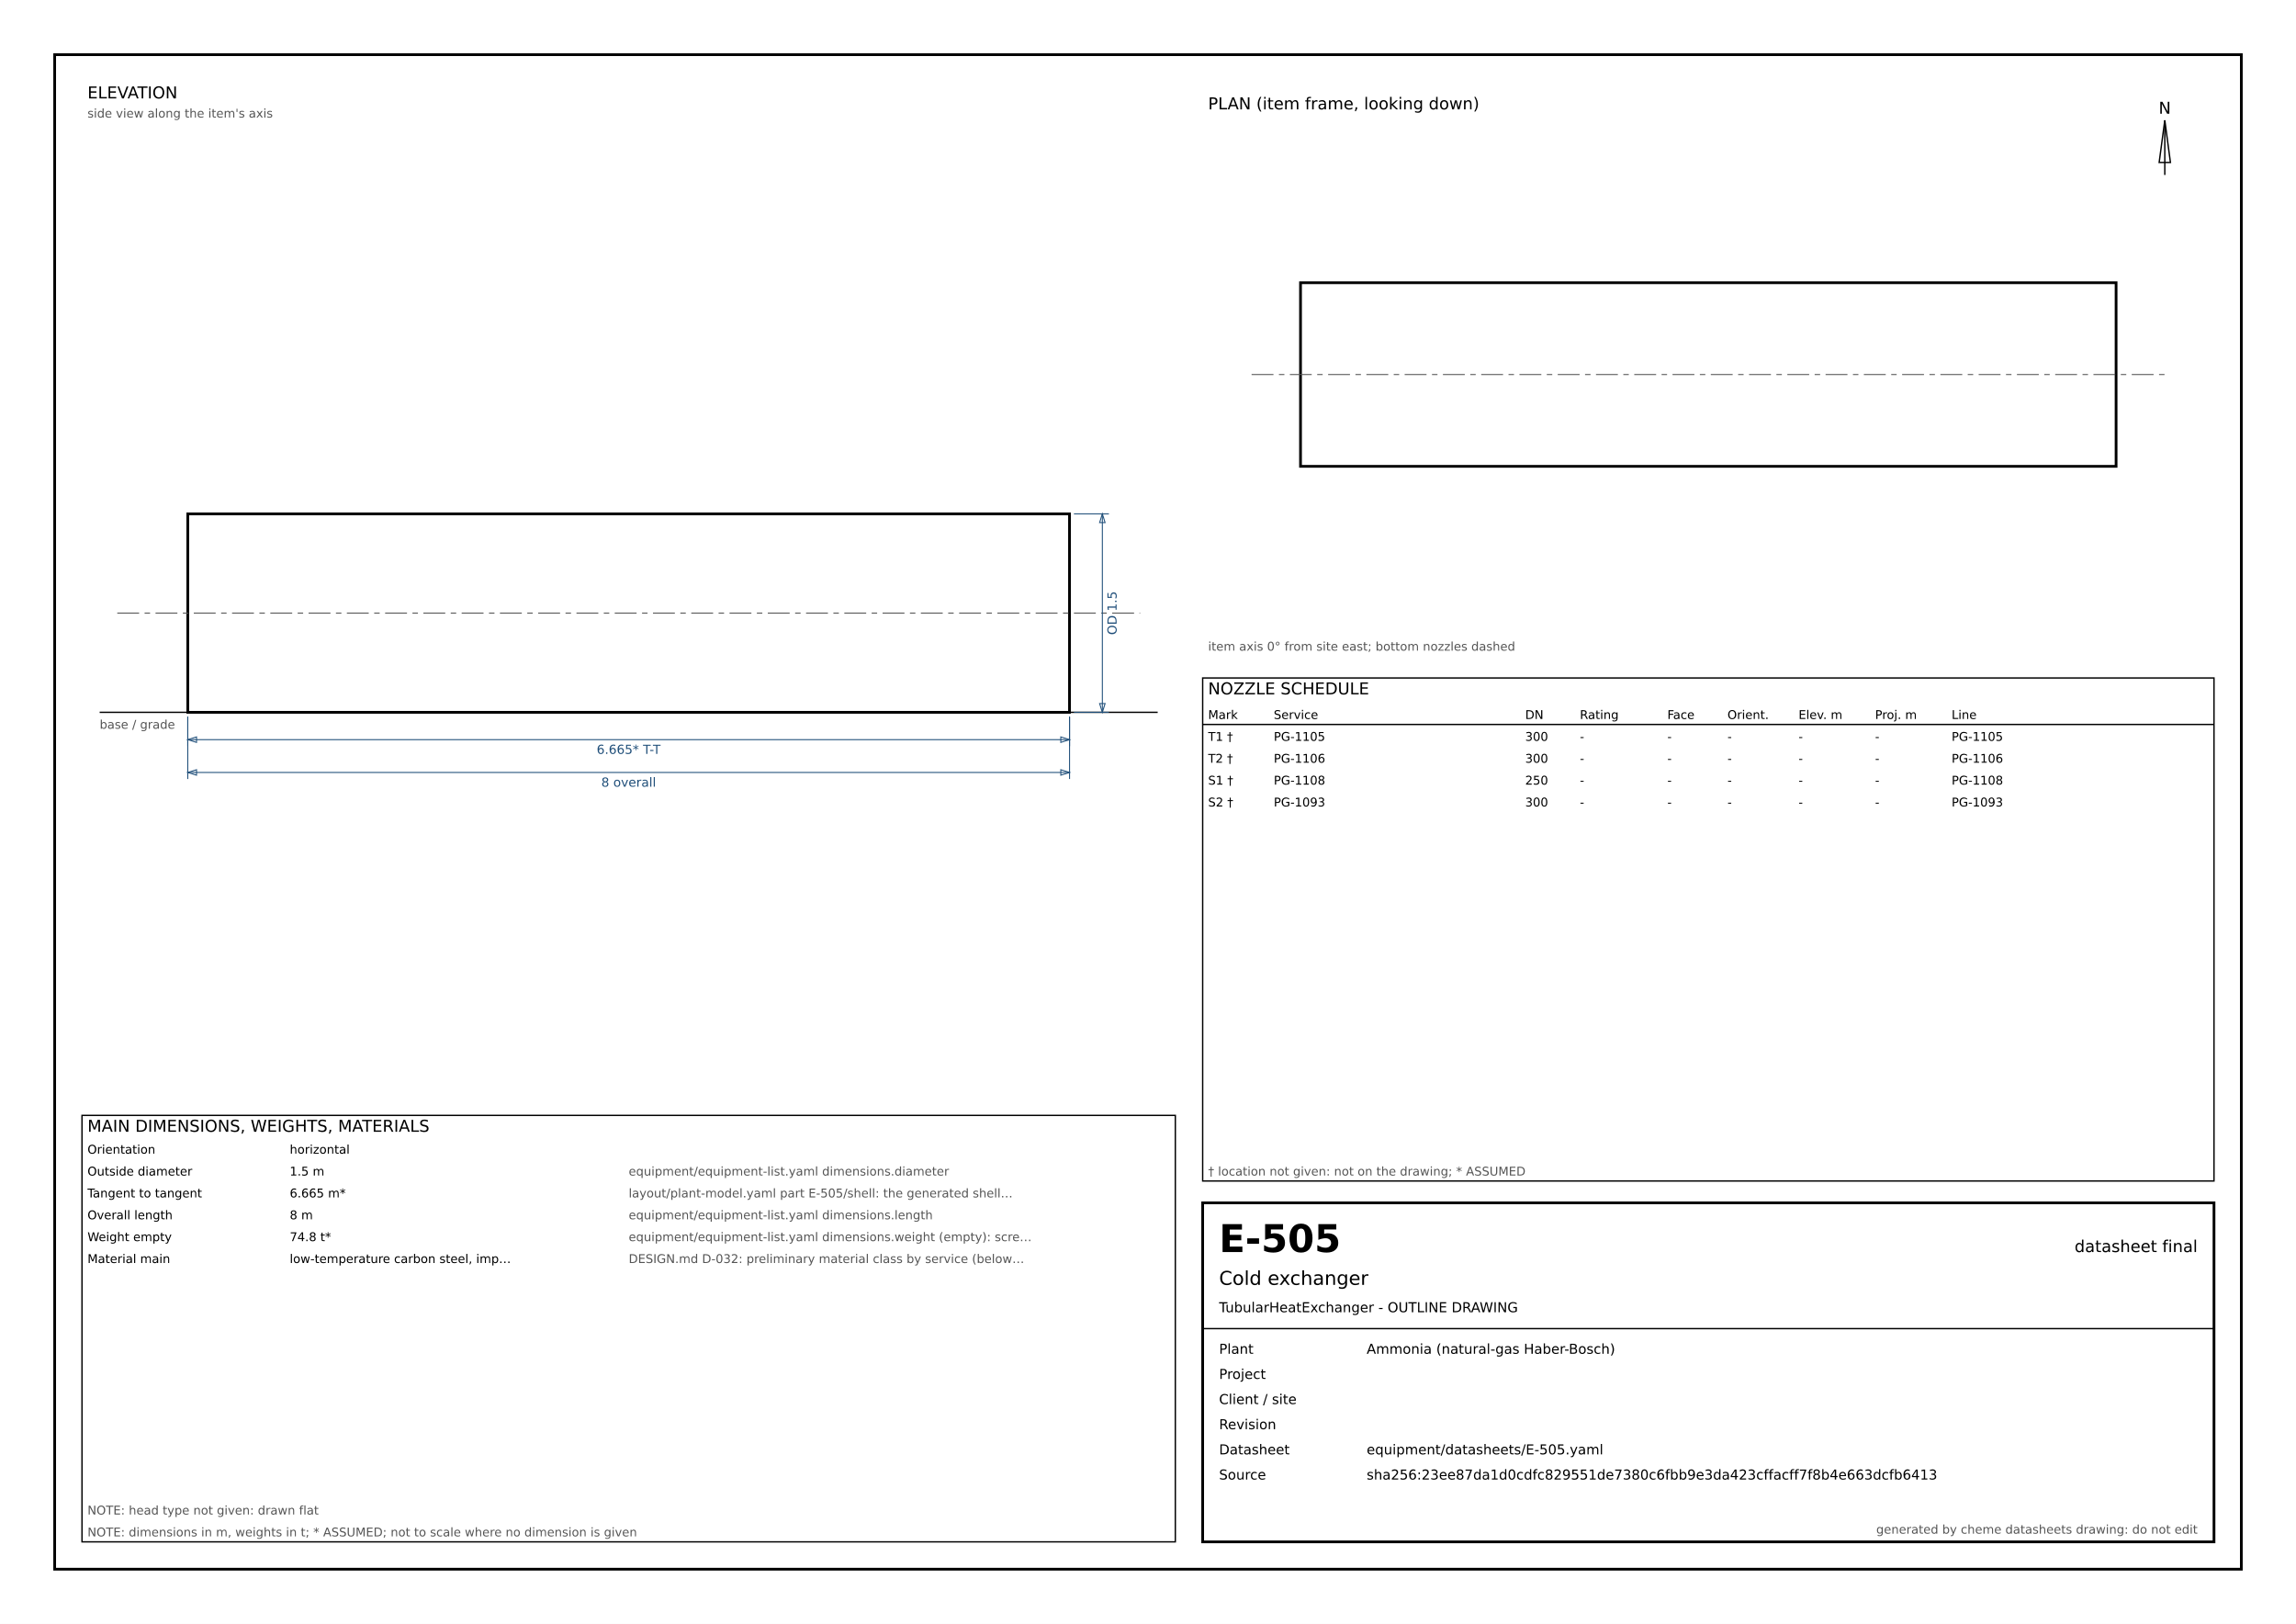
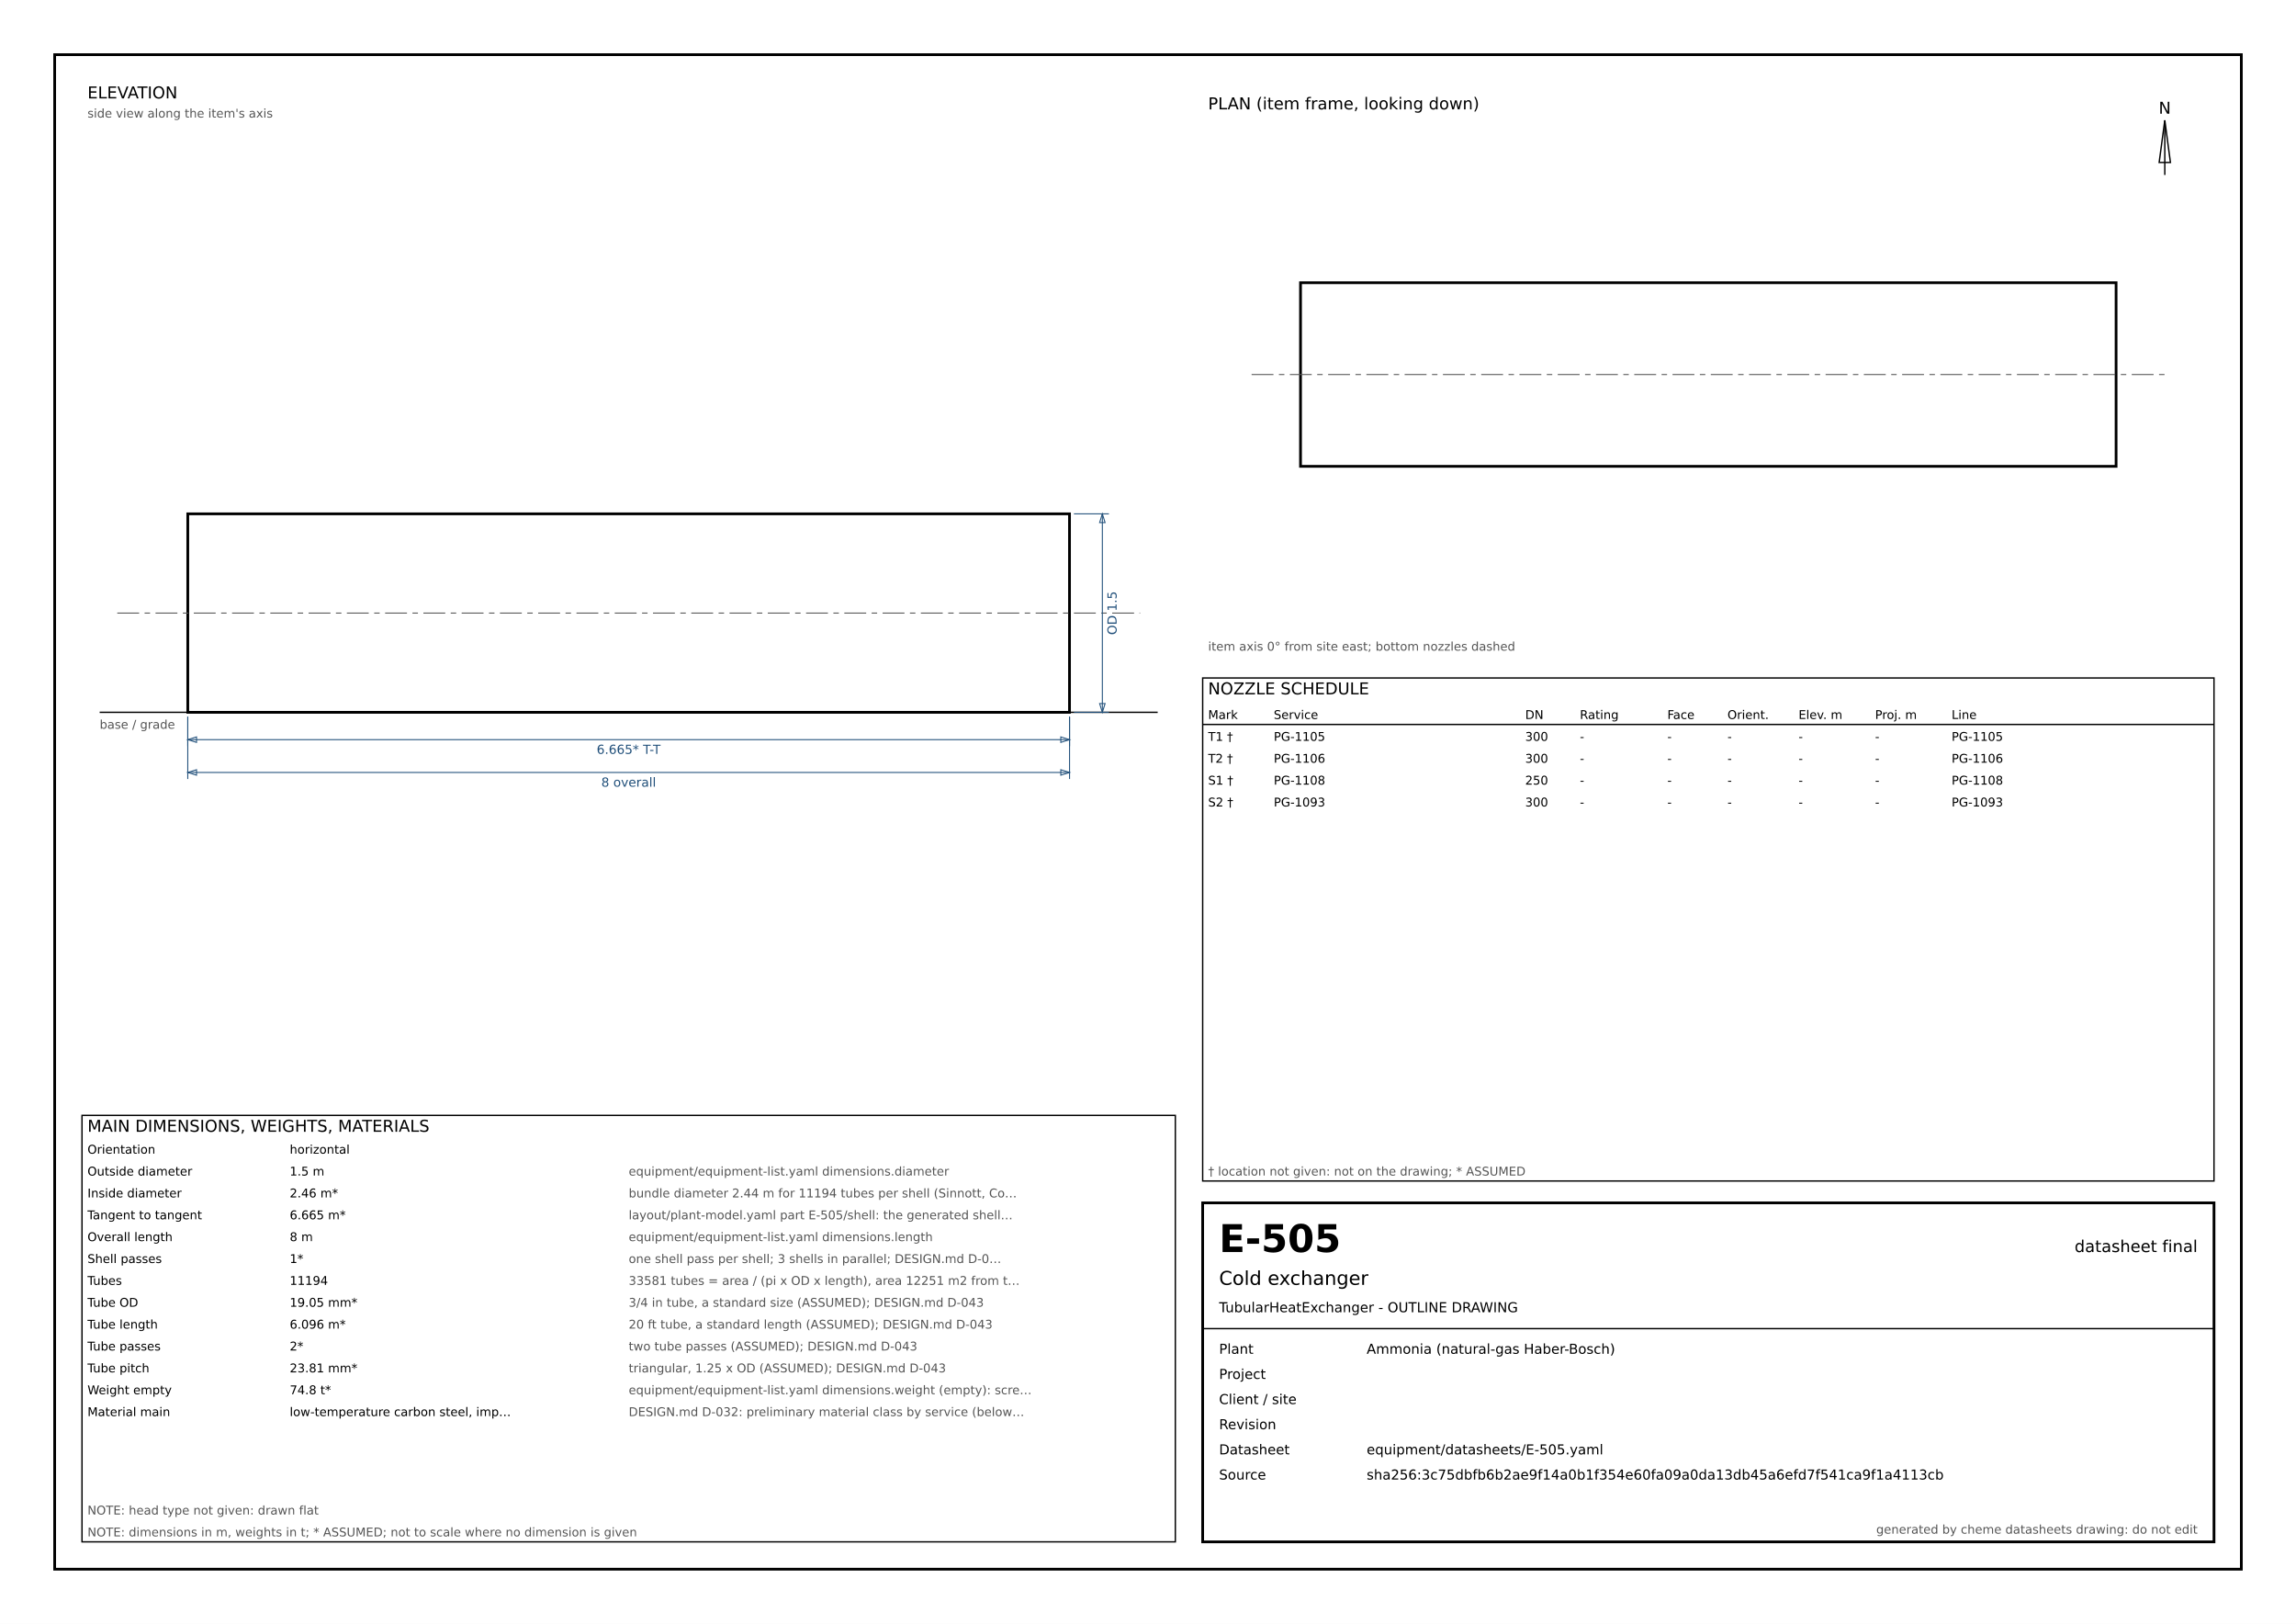
<svg xmlns="http://www.w3.org/2000/svg" width="420mm" height="297mm" viewBox="0 0 420 297">
  <style>
.frame{fill:none;stroke:#000;stroke-width:0.5}
.thin{fill:none;stroke:#000;stroke-width:0.25}
.outline{fill:#fff;stroke:#000;stroke-width:0.5}
.hidden{fill:none;stroke:#000;stroke-width:0.25;stroke-dasharray:1.5 1}
.centre{fill:none;stroke:#555;stroke-width:0.18;stroke-dasharray:4 1 1 1}
.tl{fill:none;stroke:#555;stroke-width:0.18;stroke-dasharray:2 1}
.dim{fill:none;stroke:#1f4e79;stroke-width:0.18}
.nozzle{fill:#fff;stroke:#b71c1c;stroke-width:0.35}
.section{fill:none;stroke:#2e7d32;stroke-width:0.25;stroke-dasharray:2 1}
text{font-family:'DejaVu Sans',Arial,Helvetica,sans-serif;fill:#000}
.t2{font-size:2.2px}.t25{font-size:2.5px}.t3{font-size:3px}.t35{font-size:3.5px}
.t5{font-size:5px;font-weight:bold}.t7{font-size:7px;font-weight:bold}
.dimt{font-size:2.3px;fill:#1f4e79}.nt{font-size:2.3px;fill:#b71c1c}
.note{font-size:2.2px;fill:#555}
.draft{font-size:40px;font-weight:bold;fill:#c62828;fill-opacity:0.12}
</style>
  <rect x="0" y="0" width="420" height="297" fill="#fff" />
  <rect x="10" y="10" width="400" height="277" class="frame" />
  <text x="16" y="18" class="t3" text-anchor="start">ELEVATION</text>
  <rect x="34.35" y="93.98" width="161.29" height="36.3" class="outline" />
  <line x1="21.45" y1="112.13" x2="208.55" y2="112.13" class="centre" />
  <line x1="18.23" y1="130.28" x2="211.77" y2="130.28" class="thin" />
  <text x="18.23" y="133.28" class="note" text-anchor="start">base / grade</text>
  <line x1="34.35" y1="131.08" x2="34.35" y2="142.48" class="dim" />
  <line x1="195.65" y1="131.08" x2="195.65" y2="142.48" class="dim" />
  <line x1="34.35" y1="141.28" x2="195.65" y2="141.28" class="dim" />
  <path d="M34.35,141.28 l1.6,0.5 l0,-1 z" class="dim" />
  <path d="M195.65,141.28 l-1.6,0.5 l0,-1 z" class="dim" />
  <text x="115" y="143.88" class="dimt" text-anchor="middle">8 overall</text>
  <line x1="34.35" y1="131.08" x2="34.35" y2="136.48" class="dim" />
  <line x1="195.65" y1="131.08" x2="195.65" y2="136.48" class="dim" />
  <line x1="34.35" y1="135.28" x2="195.65" y2="135.28" class="dim" />
  <path d="M34.35,135.28 l1.6,0.5 l0,-1 z" class="dim" />
  <path d="M195.65,135.28 l-1.6,0.5 l0,-1 z" class="dim" />
  <text x="115" y="137.88" class="dimt" text-anchor="middle">6.665* T-T</text>
  <line x1="196.45" y1="130.28" x2="202.85" y2="130.28" class="dim" />
  <line x1="196.45" y1="93.98" x2="202.85" y2="93.98" class="dim" />
  <line x1="201.65" y1="130.28" x2="201.65" y2="93.98" class="dim" />
  <path d="M201.65,130.28 l0.5,-1.6 l-1,0 z" class="dim" />
  <path d="M201.65,93.98 l0.5,1.6 l-1,0 z" class="dim" />
  <text x="204.25" y="112.13" class="dimt" text-anchor="middle" transform="rotate(-90 204.25 112.13)">OD 1.5</text>
  <rect x="237.9" y="51.71" width="149.19" height="33.58" class="outline" />
  <line x1="228.95" y1="68.5" x2="396.05" y2="68.5" class="centre" />
  <line x1="396" y1="32" x2="396" y2="22" class="thin" />
  <path d="M396,22 L394.97,29.71 L397.03,29.71 z" class="thin" />
  <text x="396" y="20.8" class="t3" text-anchor="middle">N</text>
  <text x="221" y="20" class="t3" text-anchor="start">PLAN (item frame, looking down)</text>
  <text x="221" y="119" class="note" text-anchor="start">item axis 0° from site east; bottom nozzles dashed</text>
  <text x="16" y="21.5" class="note" text-anchor="start">side view along the item's axis</text>
  <text x="221" y="127" class="t3" text-anchor="start">NOZZLE SCHEDULE</text>
  <text x="221" y="131.5" class="t2" text-anchor="start">Mark</text>
  <text x="233" y="131.5" class="t2" text-anchor="start">Service</text>
  <text x="279" y="131.5" class="t2" text-anchor="start">DN</text>
  <text x="289" y="131.5" class="t2" text-anchor="start">Rating</text>
  <text x="305" y="131.5" class="t2" text-anchor="start">Face</text>
  <text x="316" y="131.5" class="t2" text-anchor="start">Orient.</text>
  <text x="329" y="131.5" class="t2" text-anchor="start">Elev. m</text>
  <text x="343" y="131.5" class="t2" text-anchor="start">Proj. m</text>
  <text x="357" y="131.5" class="t2" text-anchor="start">Line</text>
  <line x1="220" y1="132.5" x2="405" y2="132.5" class="thin" />
  <text x="221" y="135.5" class="t2" text-anchor="start">T1 †</text>
  <text x="233" y="135.5" class="t2" text-anchor="start">PG-1105</text>
  <text x="279" y="135.5" class="t2" text-anchor="start">300</text>
  <text x="289" y="135.5" class="t2" text-anchor="start">-</text>
  <text x="305" y="135.5" class="t2" text-anchor="start">-</text>
  <text x="316" y="135.5" class="t2" text-anchor="start">-</text>
  <text x="329" y="135.5" class="t2" text-anchor="start">-</text>
  <text x="343" y="135.5" class="t2" text-anchor="start">-</text>
  <text x="357" y="135.5" class="t2" text-anchor="start">PG-1105</text>
  <text x="221" y="139.5" class="t2" text-anchor="start">T2 †</text>
  <text x="233" y="139.5" class="t2" text-anchor="start">PG-1106</text>
  <text x="279" y="139.5" class="t2" text-anchor="start">300</text>
  <text x="289" y="139.5" class="t2" text-anchor="start">-</text>
  <text x="305" y="139.5" class="t2" text-anchor="start">-</text>
  <text x="316" y="139.5" class="t2" text-anchor="start">-</text>
  <text x="329" y="139.5" class="t2" text-anchor="start">-</text>
  <text x="343" y="139.5" class="t2" text-anchor="start">-</text>
  <text x="357" y="139.5" class="t2" text-anchor="start">PG-1106</text>
  <text x="221" y="143.5" class="t2" text-anchor="start">S1 †</text>
  <text x="233" y="143.5" class="t2" text-anchor="start">PG-1108</text>
  <text x="279" y="143.5" class="t2" text-anchor="start">250</text>
  <text x="289" y="143.5" class="t2" text-anchor="start">-</text>
  <text x="305" y="143.5" class="t2" text-anchor="start">-</text>
  <text x="316" y="143.5" class="t2" text-anchor="start">-</text>
  <text x="329" y="143.5" class="t2" text-anchor="start">-</text>
  <text x="343" y="143.5" class="t2" text-anchor="start">-</text>
  <text x="357" y="143.5" class="t2" text-anchor="start">PG-1108</text>
  <text x="221" y="147.5" class="t2" text-anchor="start">S2 †</text>
  <text x="233" y="147.5" class="t2" text-anchor="start">PG-1093</text>
  <text x="279" y="147.5" class="t2" text-anchor="start">300</text>
  <text x="289" y="147.5" class="t2" text-anchor="start">-</text>
  <text x="305" y="147.5" class="t2" text-anchor="start">-</text>
  <text x="316" y="147.5" class="t2" text-anchor="start">-</text>
  <text x="329" y="147.5" class="t2" text-anchor="start">-</text>
  <text x="343" y="147.5" class="t2" text-anchor="start">-</text>
  <text x="357" y="147.5" class="t2" text-anchor="start">PG-1093</text>
  <text x="221" y="215" class="note" text-anchor="start">† location not given: not on the drawing; * ASSUMED</text>
  <rect x="220" y="124" width="185" height="92" class="thin" />
  <text x="16" y="207" class="t3" text-anchor="start">MAIN DIMENSIONS, WEIGHTS, MATERIALS</text>
  <text x="16" y="211" class="t2" text-anchor="start">Orientation</text>
  <text x="53" y="211" class="t2" text-anchor="start">horizontal</text>
  <text x="115" y="211" class="note" text-anchor="start" />
  <text x="16" y="215" class="t2" text-anchor="start">Outside diameter</text>
  <text x="53" y="215" class="t2" text-anchor="start">1.5 m</text>
  <text x="115" y="215" class="note" text-anchor="start">equipment/equipment-list.yaml dimensions.diameter</text>
-   <text x="16" y="219" class="t2" text-anchor="start">Tangent to tangent</text>
-   <text x="53" y="219" class="t2" text-anchor="start">6.665 m*</text>
-   <text x="115" y="219" class="note" text-anchor="start">layout/plant-model.yaml part E-505/shell: the generated shell…</text>
-   <text x="16" y="223" class="t2" text-anchor="start">Overall length</text>
-   <text x="53" y="223" class="t2" text-anchor="start">8 m</text>
-   <text x="115" y="223" class="note" text-anchor="start">equipment/equipment-list.yaml dimensions.length</text>
-   <text x="16" y="227" class="t2" text-anchor="start">Weight empty</text>
-   <text x="53" y="227" class="t2" text-anchor="start">74.8 t*</text>
-   <text x="115" y="227" class="note" text-anchor="start">equipment/equipment-list.yaml dimensions.weight (empty): scre…</text>
-   <text x="16" y="231" class="t2" text-anchor="start">Material main</text>
-   <text x="53" y="231" class="t2" text-anchor="start">low-temperature carbon steel, imp…</text>
-   <text x="115" y="231" class="note" text-anchor="start">DESIGN.md D-032: preliminary material class by service (below…</text>
+   <text x="16" y="219" class="t2" text-anchor="start">Inside diameter</text>
+   <text x="53" y="219" class="t2" text-anchor="start">2.46 m*</text>
+   <text x="115" y="219" class="note" text-anchor="start">bundle diameter 2.44 m for 11194 tubes per shell (Sinnott, Co…</text>
+   <text x="16" y="223" class="t2" text-anchor="start">Tangent to tangent</text>
+   <text x="53" y="223" class="t2" text-anchor="start">6.665 m*</text>
+   <text x="115" y="223" class="note" text-anchor="start">layout/plant-model.yaml part E-505/shell: the generated shell…</text>
+   <text x="16" y="227" class="t2" text-anchor="start">Overall length</text>
+   <text x="53" y="227" class="t2" text-anchor="start">8 m</text>
+   <text x="115" y="227" class="note" text-anchor="start">equipment/equipment-list.yaml dimensions.length</text>
+   <text x="16" y="231" class="t2" text-anchor="start">Shell passes</text>
+   <text x="53" y="231" class="t2" text-anchor="start">1*</text>
+   <text x="115" y="231" class="note" text-anchor="start">one shell pass per shell; 3 shells in parallel; DESIGN.md D-0…</text>
+   <text x="16" y="235" class="t2" text-anchor="start">Tubes</text>
+   <text x="53" y="235" class="t2" text-anchor="start">11194</text>
+   <text x="115" y="235" class="note" text-anchor="start">33581 tubes = area / (pi x OD x length), area 12251 m2 from t…</text>
+   <text x="16" y="239" class="t2" text-anchor="start">Tube OD</text>
+   <text x="53" y="239" class="t2" text-anchor="start">19.05 mm*</text>
+   <text x="115" y="239" class="note" text-anchor="start">3/4 in tube, a standard size (ASSUMED); DESIGN.md D-043</text>
+   <text x="16" y="243" class="t2" text-anchor="start">Tube length</text>
+   <text x="53" y="243" class="t2" text-anchor="start">6.096 m*</text>
+   <text x="115" y="243" class="note" text-anchor="start">20 ft tube, a standard length (ASSUMED); DESIGN.md D-043</text>
+   <text x="16" y="247" class="t2" text-anchor="start">Tube passes</text>
+   <text x="53" y="247" class="t2" text-anchor="start">2*</text>
+   <text x="115" y="247" class="note" text-anchor="start">two tube passes (ASSUMED); DESIGN.md D-043</text>
+   <text x="16" y="251" class="t2" text-anchor="start">Tube pitch</text>
+   <text x="53" y="251" class="t2" text-anchor="start">23.81 mm*</text>
+   <text x="115" y="251" class="note" text-anchor="start">triangular, 1.25 x OD (ASSUMED); DESIGN.md D-043</text>
+   <text x="16" y="255" class="t2" text-anchor="start">Weight empty</text>
+   <text x="53" y="255" class="t2" text-anchor="start">74.8 t*</text>
+   <text x="115" y="255" class="note" text-anchor="start">equipment/equipment-list.yaml dimensions.weight (empty): scre…</text>
+   <text x="16" y="259" class="t2" text-anchor="start">Material main</text>
+   <text x="53" y="259" class="t2" text-anchor="start">low-temperature carbon steel, imp…</text>
+   <text x="115" y="259" class="note" text-anchor="start">DESIGN.md D-032: preliminary material class by service (below…</text>
  <text x="16" y="277" class="note" text-anchor="start">NOTE: head type not given: drawn flat</text>
  <text x="16" y="281" class="note" text-anchor="start">NOTE: dimensions in m, weights in t; * ASSUMED; not to scale where no dimension is given</text>
  <rect x="15" y="204" width="200" height="78" class="thin" />
  <rect x="220" y="220" width="185" height="62" class="frame" />
  <text x="223" y="229" class="t7" text-anchor="start">E-505</text>
  <text x="223" y="235" class="t35" text-anchor="start">Cold exchanger</text>
  <text x="223" y="240" class="t25" text-anchor="start">TubularHeatExchanger - OUTLINE DRAWING</text>
  <line x1="220" y1="243" x2="405" y2="243" class="thin" />
  <text x="223" y="247.6" class="t25" text-anchor="start">Plant</text>
  <text x="250" y="247.6" class="t25" text-anchor="start">Ammonia (natural-gas Haber-Bosch)</text>
  <text x="223" y="252.2" class="t25" text-anchor="start">Project</text>
  <text x="250" y="252.2" class="t25" text-anchor="start" />
  <text x="223" y="256.8" class="t25" text-anchor="start">Client / site</text>
  <text x="250" y="256.8" class="t25" text-anchor="start" />
  <text x="223" y="261.4" class="t25" text-anchor="start">Revision</text>
  <text x="250" y="261.4" class="t25" text-anchor="start" />
  <text x="223" y="266" class="t25" text-anchor="start">Datasheet</text>
  <text x="250" y="266" class="t25" text-anchor="start">equipment/datasheets/E-505.yaml</text>
  <text x="223" y="270.6" class="t25" text-anchor="start">Source</text>
-   <text x="250" y="270.6" class="t25" text-anchor="start">sha256:23ee87da1d0cdfc829551de7380c6fbb9e3da423cffacff7f8b4e663dcfb6413</text>
+   <text x="250" y="270.6" class="t25" text-anchor="start">sha256:3c75dbfb6b2ae9f14a0b1f354e60fa09a0da13db45a6efd7f541ca9f1a4113cb</text>
  <text x="402" y="229" class="t3" text-anchor="end">datasheet final</text>
  <text x="402" y="280.5" class="note" text-anchor="end">generated by cheme datasheets drawing: do not edit</text>
</svg>
